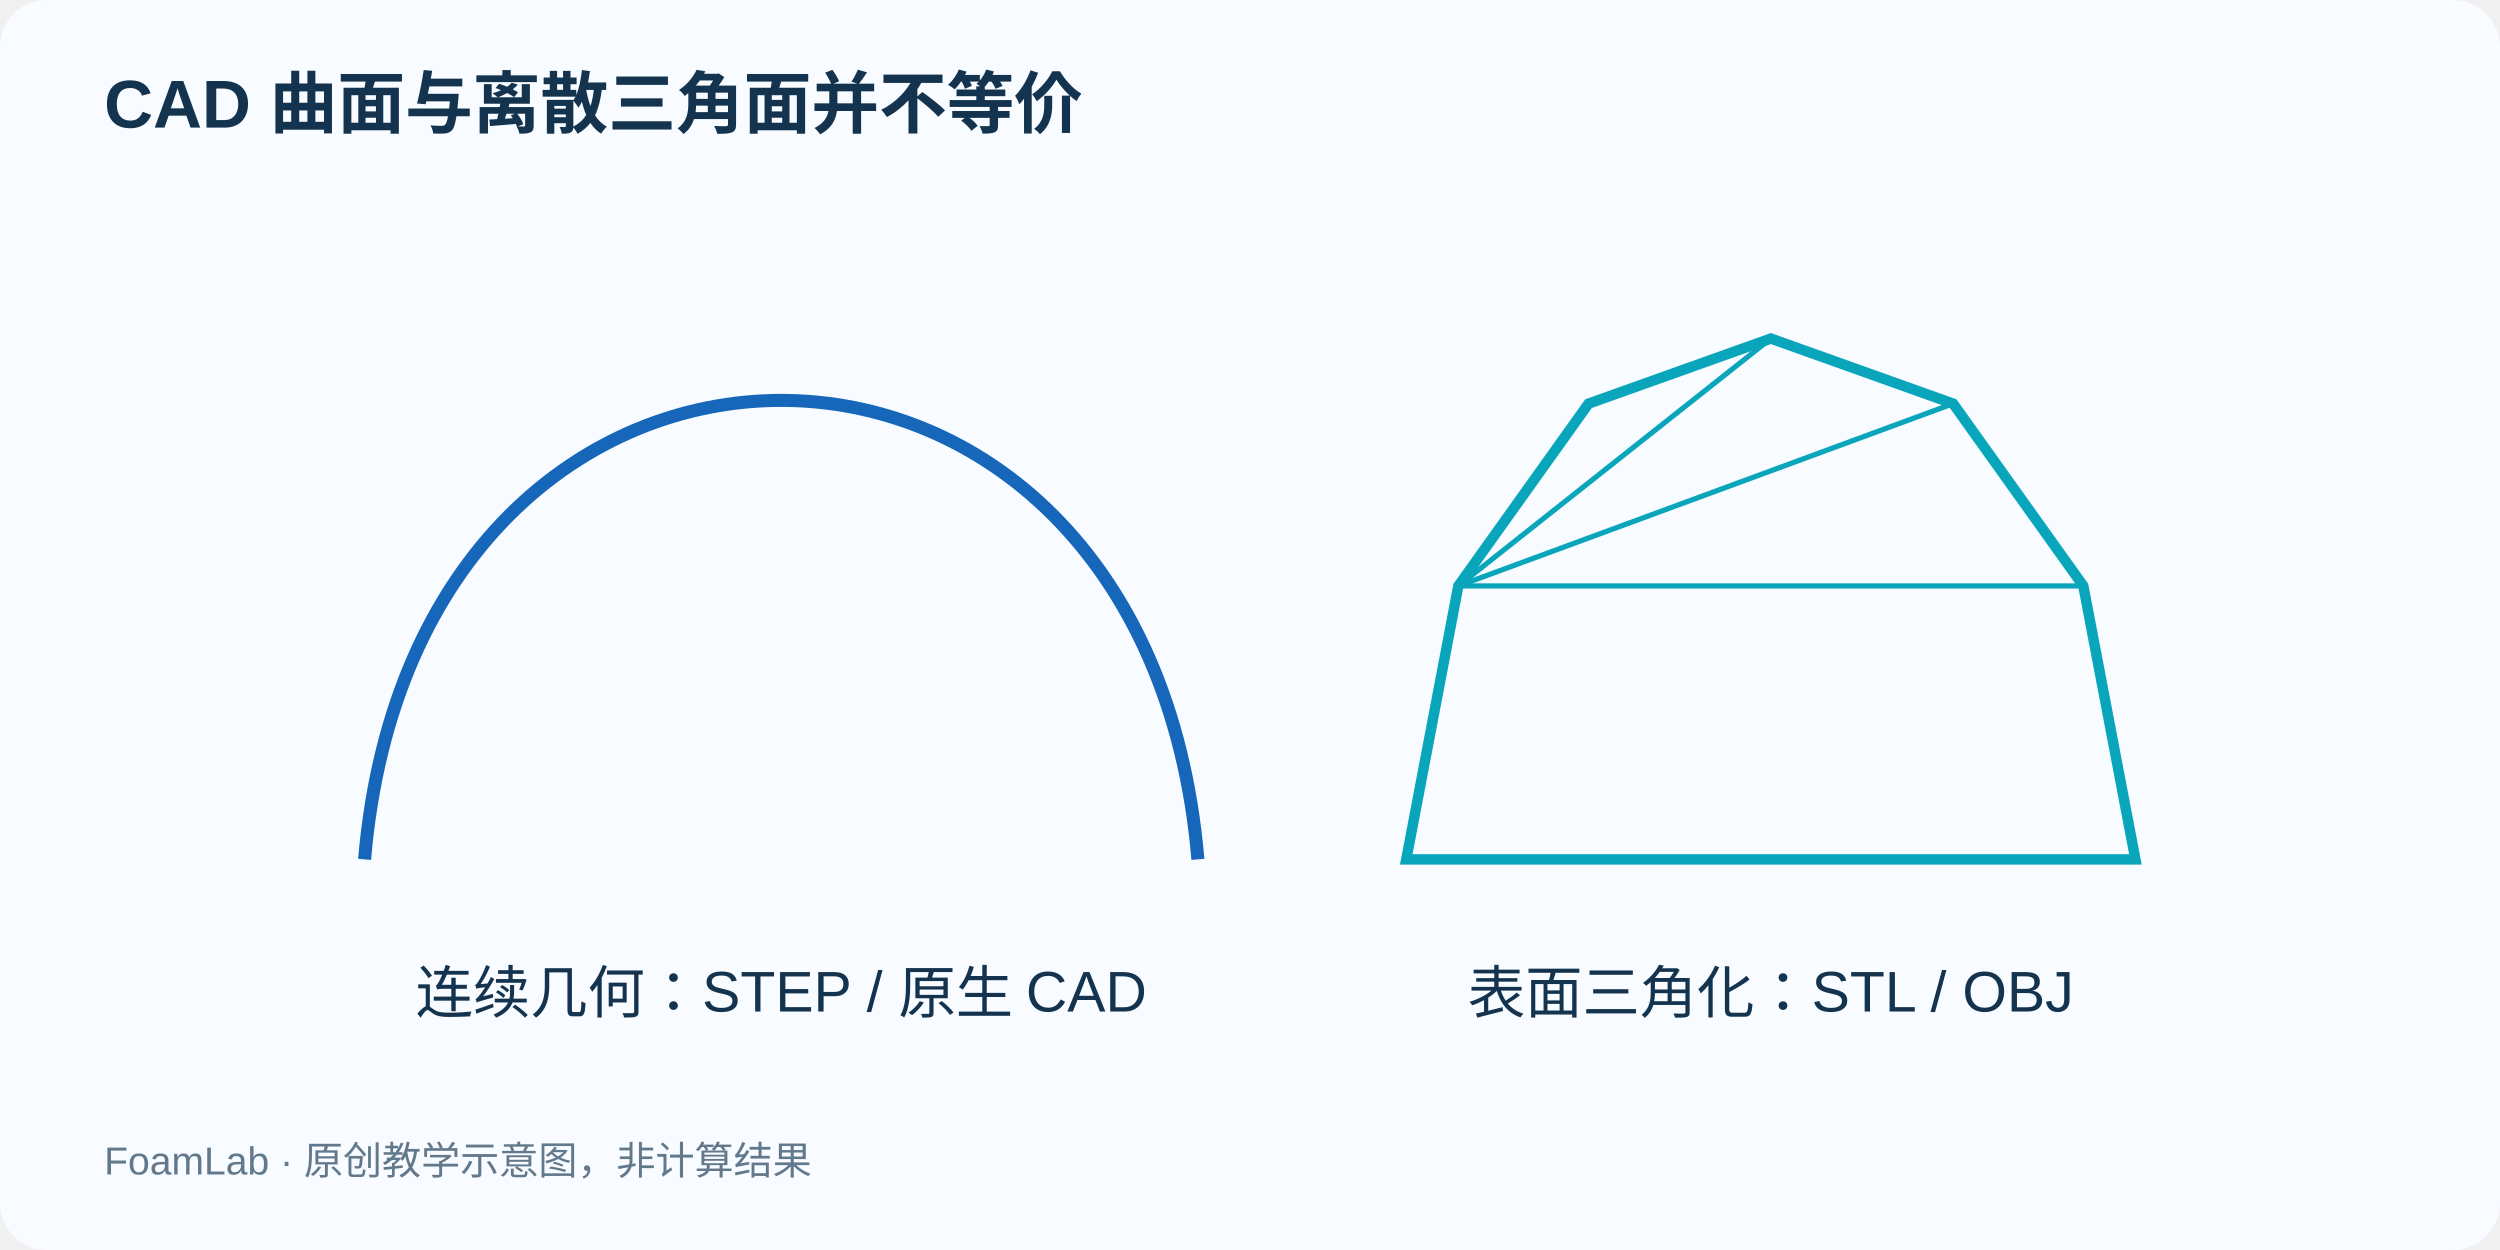
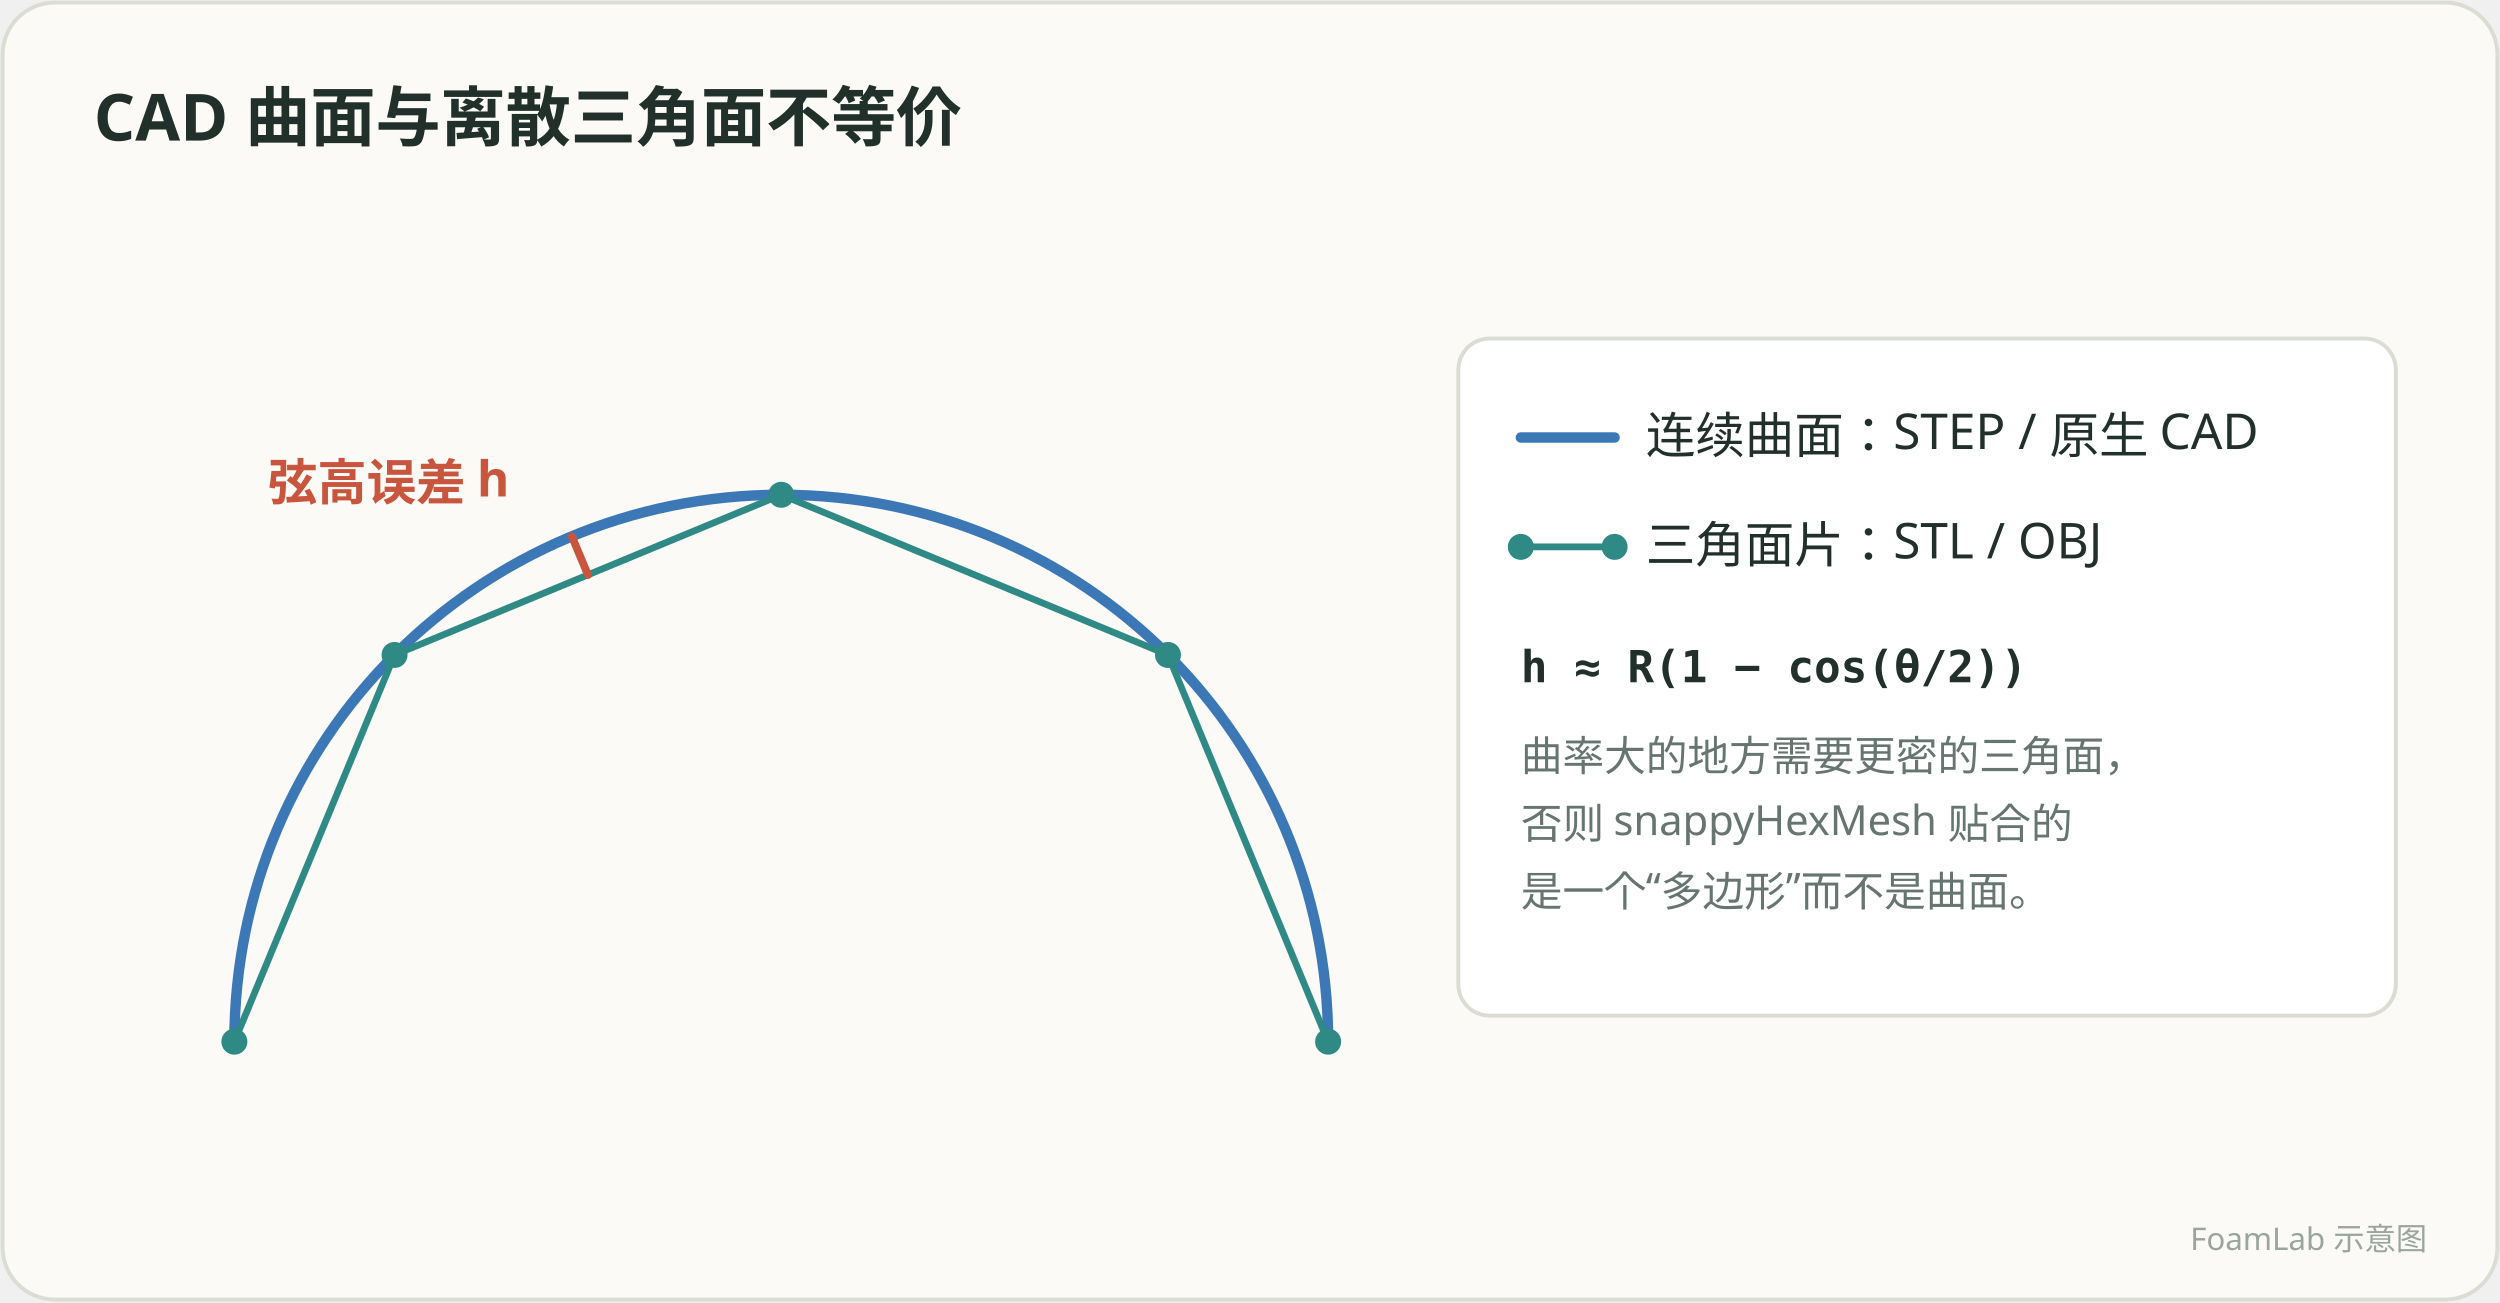
- <svg xmlns="http://www.w3.org/2000/svg" width="960" height="480" viewBox="0 0 960 480" role="img" aria-label="CAD 曲面与离散三角面并不等价">
+ <svg xmlns="http://www.w3.org/2000/svg" width="960" height="500" viewBox="0 0 960 500" role="img" aria-label="CAD 曲面与离散三角面不等价">
  <defs>
-     <marker id="arrow" viewBox="0 0 10 10" refX="9" refY="5" markerWidth="7" markerHeight="7" orient="auto-start-reverse">
-       <path d="M0 0 L10 5 L0 10 Z" fill="#1667ba" />
+     <marker id="a-ink" viewBox="0 0 10 10" refX="8.5" refY="5" markerWidth="7" markerHeight="7" orient="auto-start-reverse">
+       <path d="M1 1.2 9 5 1 8.8 2.8 5z" fill="#22302c" />
    </marker>
+     <marker id="a-green" viewBox="0 0 10 10" refX="8.5" refY="5" markerWidth="7" markerHeight="7" orient="auto-start-reverse">
+       <path d="M1 1.2 9 5 1 8.8 2.8 5z" fill="#2c6e5a" />
+     </marker>
+     <marker id="a-teal" viewBox="0 0 10 10" refX="8.5" refY="5" markerWidth="7" markerHeight="7" orient="auto-start-reverse">
+       <path d="M1 1.2 9 5 1 8.8 2.8 5z" fill="#2f8a86" />
+     </marker>
+     <marker id="a-muted" viewBox="0 0 10 10" refX="8.5" refY="5" markerWidth="7" markerHeight="7" orient="auto-start-reverse">
+       <path d="M1 1.2 9 5 1 8.8 2.8 5z" fill="#66756f" />
+     </marker>
+     <marker id="a-amber" viewBox="0 0 10 10" refX="8.5" refY="5" markerWidth="7" markerHeight="7" orient="auto-start-reverse">
+       <path d="M1 1.2 9 5 1 8.8 2.8 5z" fill="#c98a2b" />
+     </marker>
+     <marker id="a-red" viewBox="0 0 10 10" refX="8.5" refY="5" markerWidth="7" markerHeight="7" orient="auto-start-reverse">
+       <path d="M1 1.2 9 5 1 8.8 2.8 5z" fill="#c8553d" />
+     </marker>
+     <marker id="a-blue" viewBox="0 0 10 10" refX="8.5" refY="5" markerWidth="7" markerHeight="7" orient="auto-start-reverse">
+       <path d="M1 1.2 9 5 1 8.8 2.8 5z" fill="#3b78b5" />
+     </marker>
+     <pattern id="hatch" width="8" height="8" patternUnits="userSpaceOnUse" patternTransform="rotate(45)">
+       <path d="M0 0v8" stroke="#66756f" stroke-width="1.6" />
+     </pattern>
  </defs>
-   <rect width="960" height="480" rx="18" fill="#f8fbff" />
-   <g font-family="Arial,Microsoft YaHei,sans-serif">
-     <text x="40" y="49" font-size="26" fill="#14334e" text-anchor="start" font-weight="650">CAD 曲面与离散三角面并不等价</text>
-     <path d="M140 330 C160 95 440 95 460 330" fill="none" stroke="#1667ba" stroke-width="5" />
-     <polygon points="540,330 560,225 610,155 680,130 750,155 800,225 820,330" fill="none" stroke="#08a5bb" stroke-width="4" />
-     <line x1="560" y1="225" x2="680" y2="130" stroke="#08a5bb" stroke-width="2" />
-     <line x1="560" y1="225" x2="750" y2="155" stroke="#08a5bb" stroke-width="2" />
-     <line x1="560" y1="225" x2="800" y2="225" stroke="#08a5bb" stroke-width="2" />
-     <text x="300" y="389" font-size="22" fill="#14334e" text-anchor="middle" font-weight="400">连续几何：STEP / 原生 CAD</text>
-     <text x="680" y="389" font-size="22" fill="#14334e" text-anchor="middle" font-weight="400">表面三角化：STL / OBJ</text>
-     <text x="40" y="451" font-size="15" fill="#62798c" text-anchor="start" font-weight="400">FoamLab · 原创教学示意图，非计算结果</text>
-   </g>
+   <style>text{font-family:'Noto Sans SC','PingFang SC','Microsoft YaHei','Source Han Sans SC',sans-serif;fill:#22302c}.t{font-size:19px}.tb{font-size:19px;font-weight:700}.s{font-size:16px;fill:#66756f}
+ .h{font-size:25px;font-weight:700}.k{font-size:13px;fill:#2c6e5a;font-weight:700;letter-spacing:.12em}.m{font-family:'Cascadia Code','JetBrains Mono',Consolas,'DejaVu Sans Mono',monospace;font-size:16px}.mb{font-family:'Cascadia Code','JetBrains Mono',Consolas,'DejaVu Sans Mono',monospace;font-size:17px;font-weight:700}
+ .tag{font-size:12px;fill:#9aa59f}.c{text-anchor:middle}.e{text-anchor:end}.w{fill:#fff}</style>
+   <rect x="1" y="1" width="958" height="498" rx="20" fill="#fbfaf6" stroke="#d9ddd3" stroke-width="1.5" />
+   <text x="36.0" y="54.0" class="h">CAD 曲面与离散三角面不等价</text>
+   <path d="M90 400 A210 210 0 0 1 510 400" fill="none" stroke="#3b78b5" stroke-width="4" stroke-linecap="round" stroke-linejoin="round" />
+   <path d="M90.0 400.0 L151.5 251.5 L300.0 190.0 L448.5 251.5 L510.0 400.0" fill="none" stroke="#2f8a86" stroke-width="2.6" stroke-linecap="round" stroke-linejoin="round" />
+   <circle cx="90.0" cy="400.0" r="5" fill="#2f8a86" stroke="none" stroke-width="0" />
+   <circle cx="151.5" cy="251.5" r="5" fill="#2f8a86" stroke="none" stroke-width="0" />
+   <circle cx="300.0" cy="190.0" r="5" fill="#2f8a86" stroke="none" stroke-width="0" />
+   <circle cx="448.5" cy="251.5" r="5" fill="#2f8a86" stroke="none" stroke-width="0" />
+   <circle cx="510.0" cy="400.0" r="5" fill="#2f8a86" stroke="none" stroke-width="0" />
+   <line x1="219.6" y1="206.0" x2="225.8" y2="220.8" stroke="#c8553d" stroke-width="3" stroke-linecap="round" />
+   <text x="195.6" y="192.0" class="tb" text-anchor="end" style="fill:#c8553d;">弦高误差 h</text>
+   <rect x="560.0" y="130.0" width="360.0" height="260.0" rx="12" fill="#ffffff" stroke="#d9ddd3" stroke-width="1.5" />
+   <line x1="584.0" y1="168.0" x2="620.0" y2="168.0" stroke="#3b78b5" stroke-width="4" stroke-linecap="round" />
+   <text x="632.0" y="174.0" class="t">连续曲面：STEP / 原生 CAD</text>
+   <line x1="584.0" y1="210.0" x2="620.0" y2="210.0" stroke="#2f8a86" stroke-width="2.6" stroke-linecap="round" />
+   <circle cx="584.0" cy="210.0" r="5" fill="#2f8a86" stroke="none" stroke-width="0" />
+   <circle cx="620.0" cy="210.0" r="5" fill="#2f8a86" stroke="none" stroke-width="0" />
+   <text x="632.0" y="216.0" class="t">三角面片：STL / OBJ</text>
+   <text x="584.0" y="262.0" class="mb">h ≈ R(1 − cos(θ/2))</text>
+   <text x="584.0" y="296.0" class="s">曲率大的地方需要更密的三角面，</text>
+   <text x="584.0" y="322.0" class="s">否则 snappyHexMesh 贴合的</text>
+   <text x="584.0" y="348.0" class="s">是一个“多边形”而不是曲面。</text>
+   <text x="932.0" y="480.0" class="tag" text-anchor="end">FoamLab 示意图</text>
</svg>
